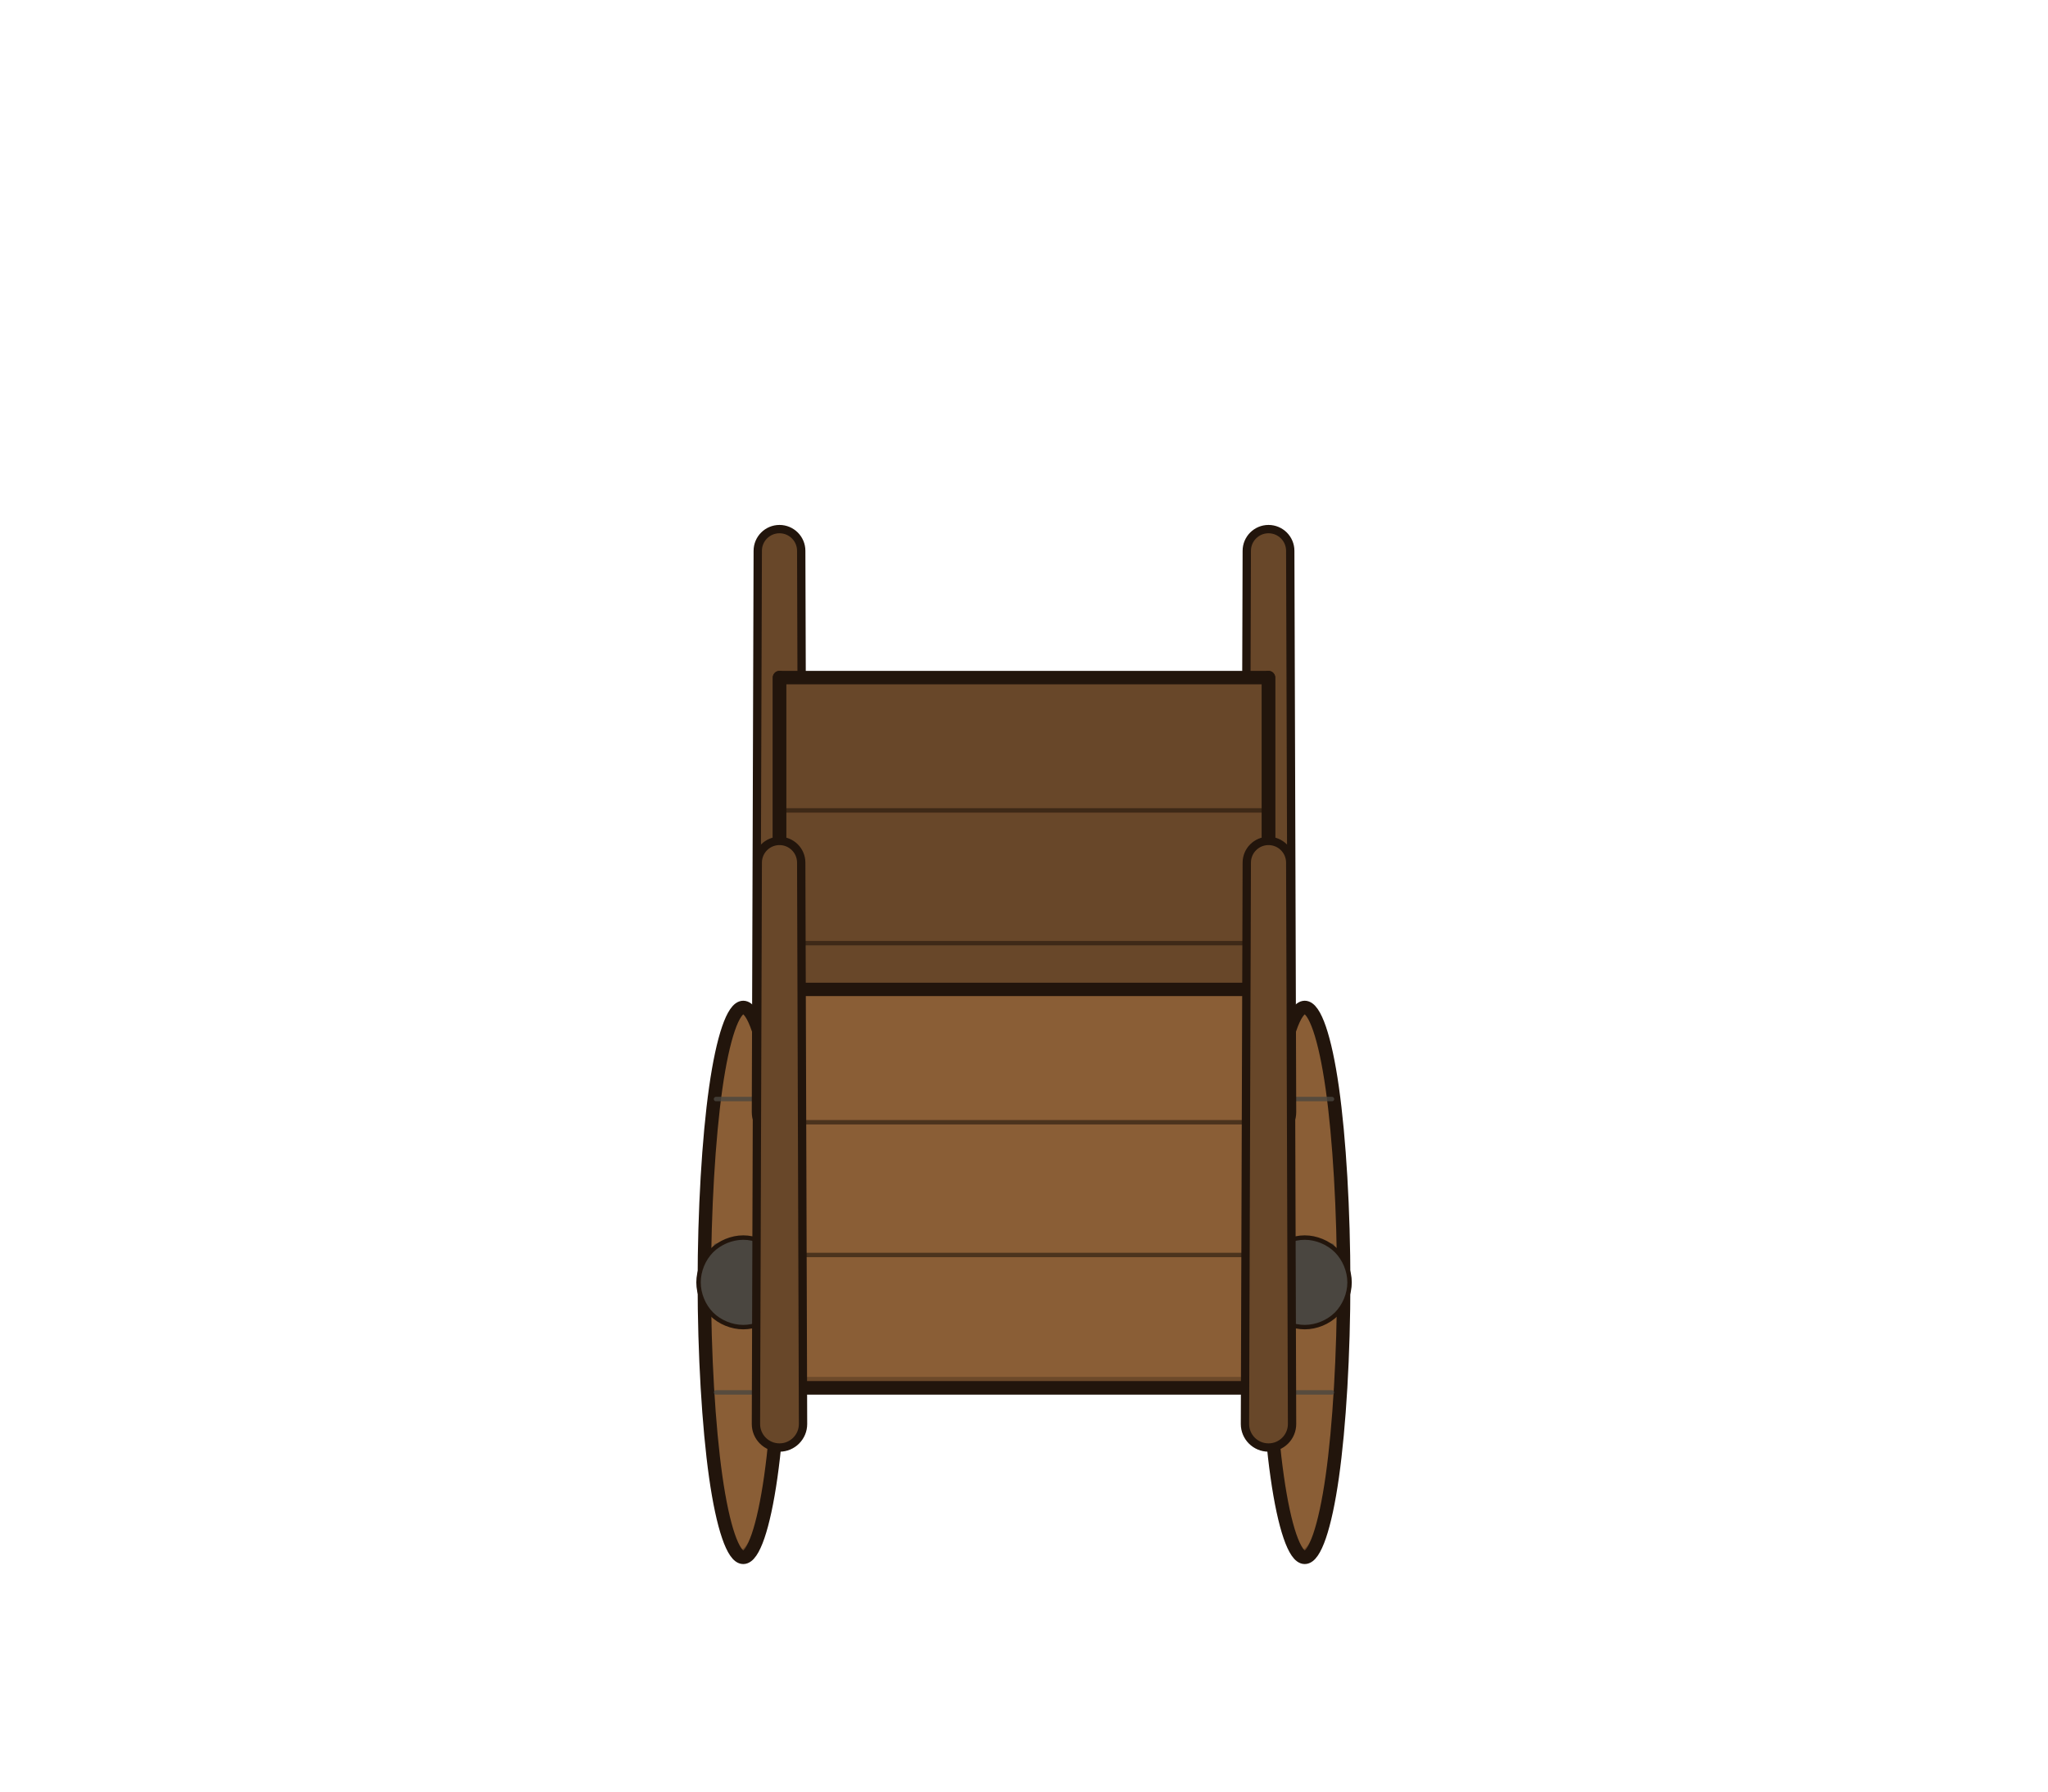
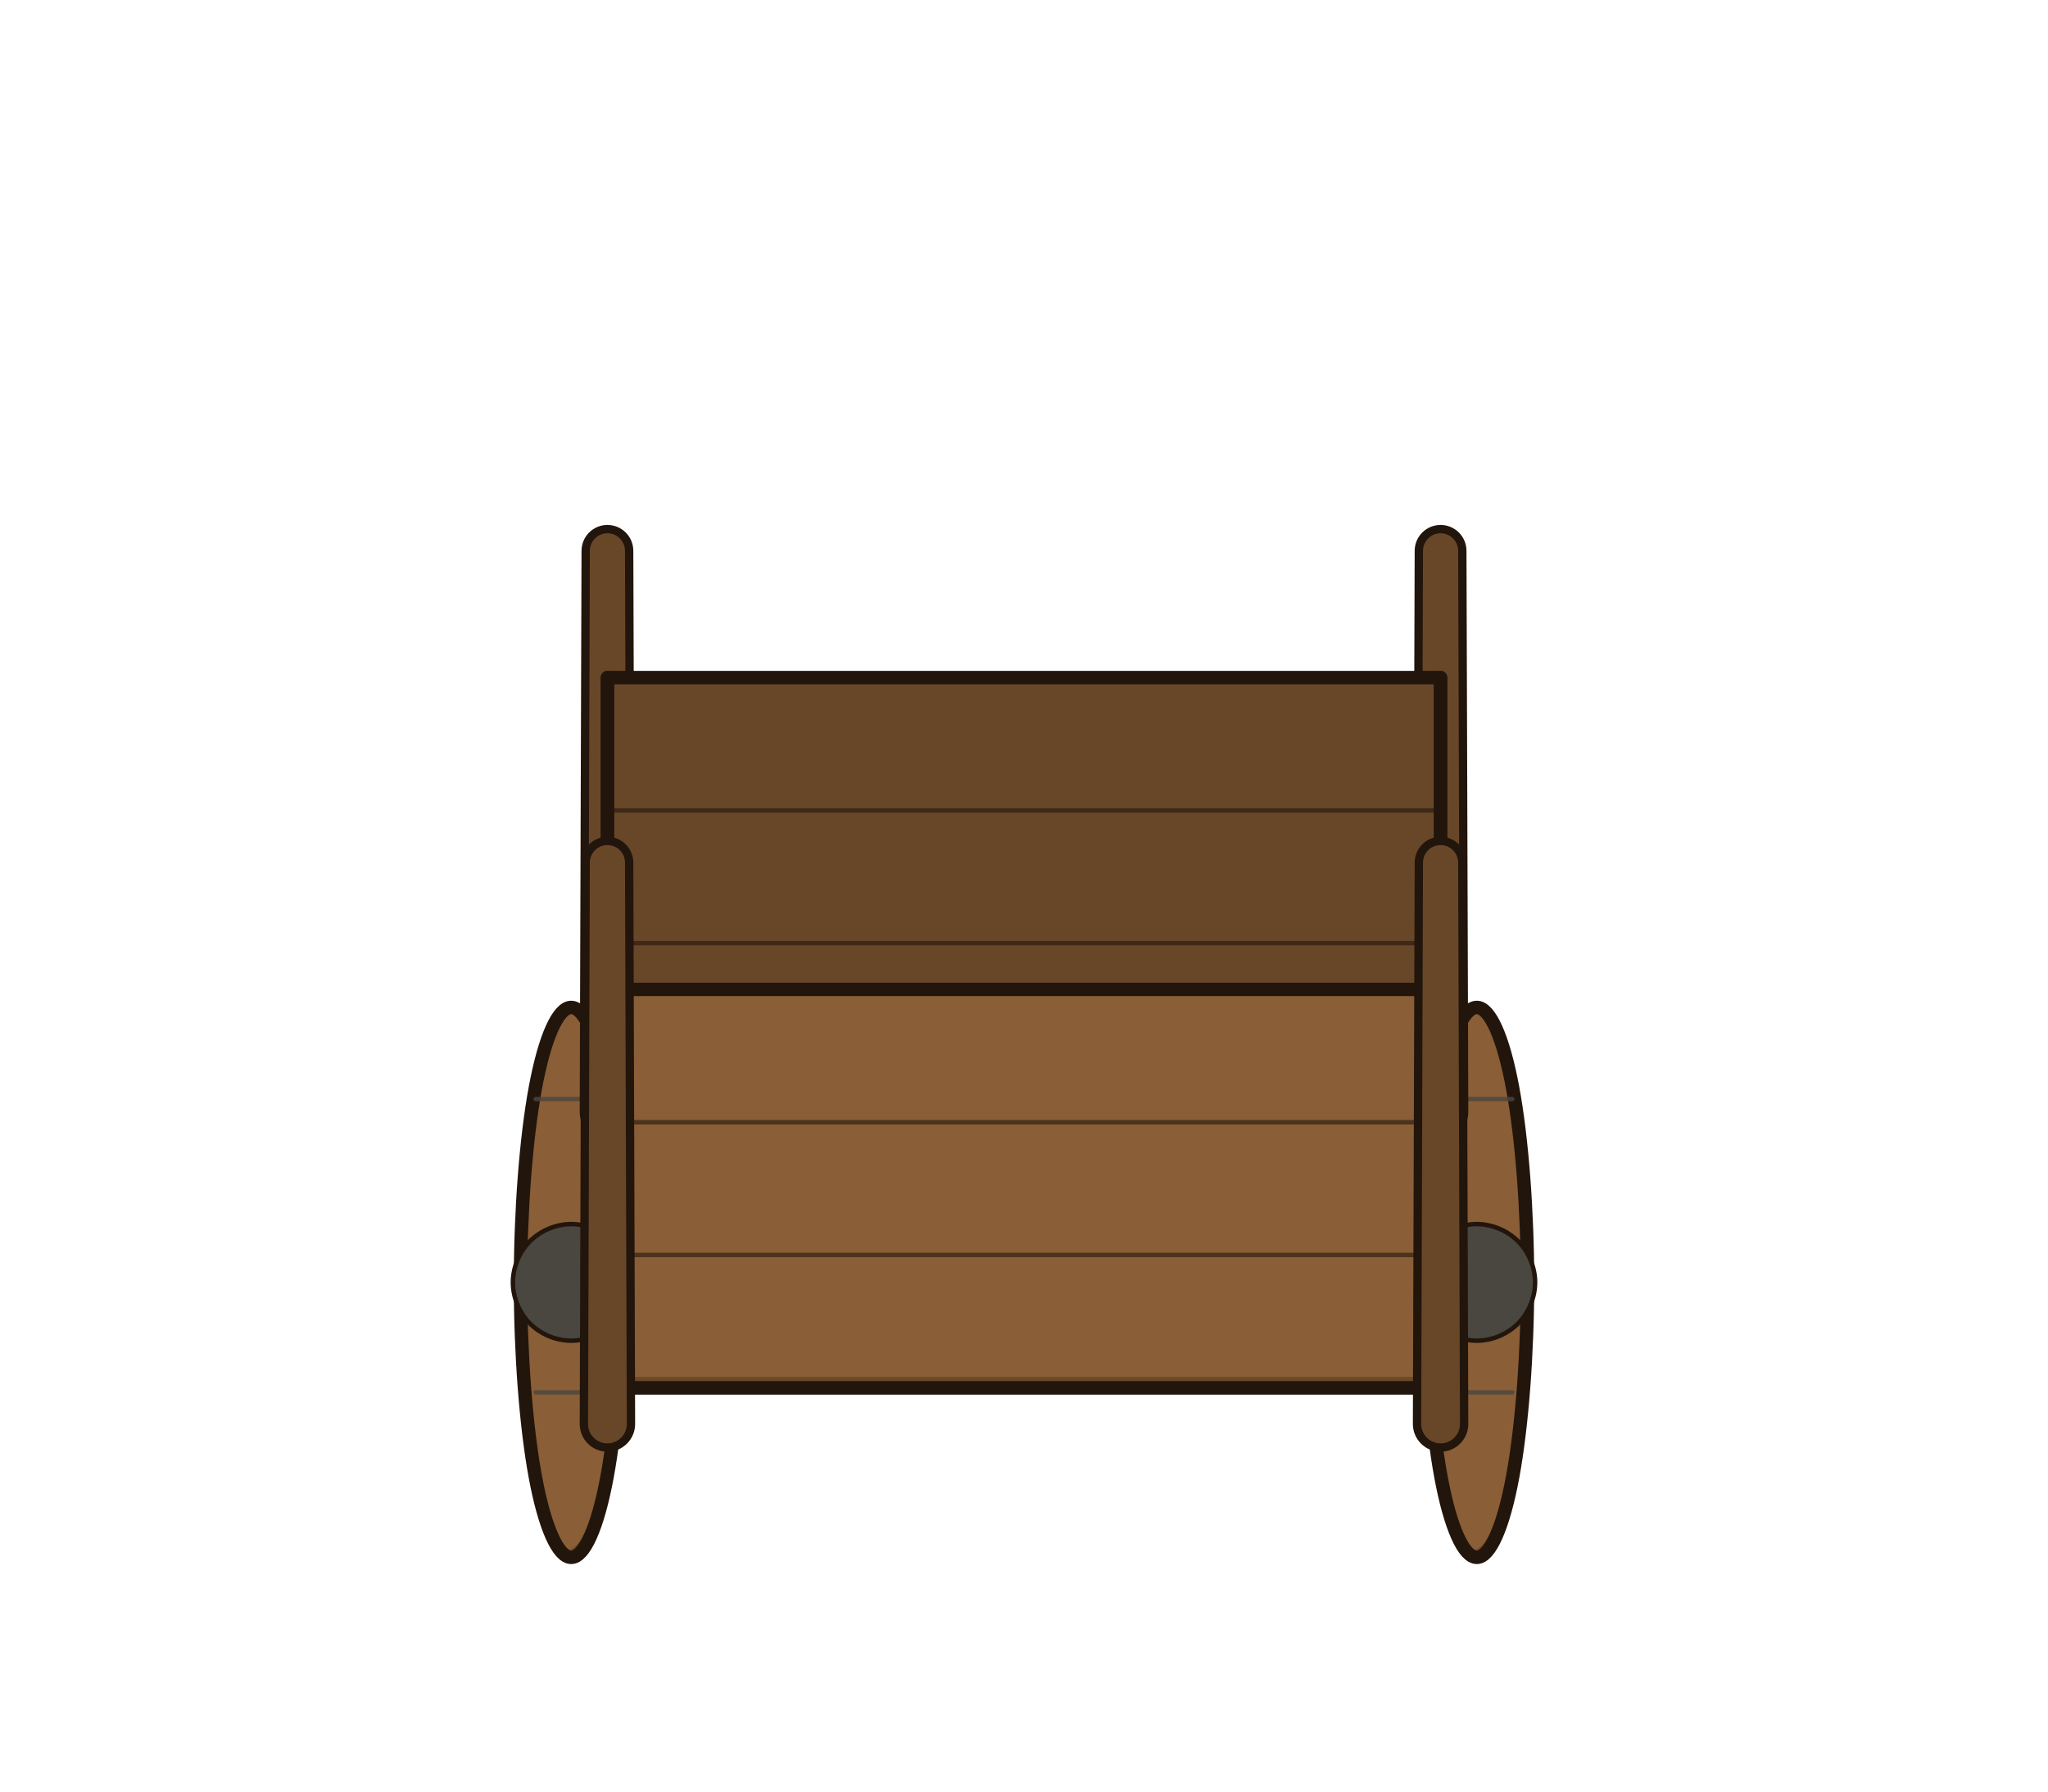
<svg xmlns="http://www.w3.org/2000/svg" width="320" height="280" viewBox="0 0 320 280">
  <defs>
    <clipPath id="cart-travel-n-2-c-0">
-       <path d="M 35.3 45.64 C 35.3 53.51 34.83 61.55 34.04 67.11 C 33.25 72.68 32.11 76.01 31 76.01 C 29.89 76.01 28.75 72.68 27.96 67.11 C 27.17 61.55 26.7 53.51 26.7 45.64 C 26.7 37.77 27.17 29.73 27.96 24.17 C 28.75 18.6 29.89 15.27 31 15.27 C 32.11 15.27 33.25 18.6 34.04 24.17 C 34.83 29.73 35.3 37.77 35.3 45.64 Z" />
+       <path d="M 55.6 45.64 C 55.6 53.51 54.99 61.55 53.96 67.11 C 52.93 72.68 51.45 76.01 50 76.01 C 48.55 76.01 47.07 72.68 46.04 67.11 C 45.01 61.55 44.4 53.51 44.4 45.64 C 44.4 37.77 45.01 29.73 46.04 24.17 C 47.07 18.6 48.55 15.27 50 15.27 C 51.45 15.27 52.93 18.6 53.96 24.17 C 54.99 29.73 55.6 37.77 55.6 45.64 Z" />
    </clipPath>
    <clipPath id="cart-travel-n-2-c-1">
-       <path d="M -26.7 45.64 C -26.7 53.51 -27.17 61.55 -27.96 67.11 C -28.75 72.68 -29.89 76.01 -31 76.01 C -32.11 76.01 -33.25 72.68 -34.04 67.11 C -34.83 61.55 -35.3 53.51 -35.3 45.64 C -35.3 37.77 -34.83 29.73 -34.04 24.17 C -33.25 18.6 -32.11 15.27 -31 15.27 C -29.89 15.27 -28.75 18.6 -27.96 24.17 C -27.17 29.73 -26.7 37.77 -26.7 45.64 Z" />
+       <path d="M -44.4 45.64 C -44.4 53.51 -45.01 61.55 -46.04 67.11 C -47.07 72.68 -48.55 76.01 -50 76.01 C -51.45 76.01 -52.93 72.68 -53.96 67.11 C -54.99 61.55 -55.6 53.51 -55.6 45.64 C -55.6 37.77 -54.99 29.73 -53.96 24.17 C -52.93 18.6 -51.45 15.27 -50 15.27 C -48.55 15.27 -47.07 18.6 -46.04 24.17 C -45.01 29.73 -44.4 37.77 -44.4 45.64 Z" />
    </clipPath>
    <clipPath id="cart-travel-n-2-c-2">
-       <path d="M 27 68.44 L -27 68.44 L -27 112.44 L 27 112.44 Z" />
+       <path d="M 46 68.44 L -46 68.44 L -46 112.44 L 46 112.44 Z" />
    </clipPath>
    <clipPath id="cart-travel-n-2-c-3">
-       <path d="M 27 34 L 27 68.44 L -27 68.44 L -27 34 Z" />
+       <path d="M 46 34 L 46 68.44 L -46 68.44 L -46 34 Z" />
    </clipPath>
    <clipPath id="cart-travel-n-2-c-4">
-       <path d="M 27 34 L 27 68.44 L 27 112.44 L 27 78 Z" />
+       <path d="M 46 34 L 46 68.44 L 46 112.44 L 46 78 Z" />
    </clipPath>
    <clipPath id="cart-travel-n-2-c-5">
-       <path d="M -27 34 L -27 68.44 L -27 112.44 L -27 78 Z" />
+       <path d="M -46 34 L -46 68.44 L -46 112.44 L -46 78 Z" />
    </clipPath>
    <clipPath id="cart-travel-n-2-c-6">
-       <path d="M 27 34 L -27 34 L -27 78 L 27 78 Z" />
+       <path d="M 46 34 L -46 34 L -46 78 L 46 78 Z" />
    </clipPath>
  </defs>
  <g filter="url(#grain)" stroke-linejoin="round" stroke-linecap="round">
    <g transform="scale(0.5)">
      <g transform="translate(320 530) scale(2.83 -2.83)">
        <path d="M -2.4 86.01 L -1.9 87.84 A 1.9 1.9 0 0 0 1.9 87.84 L 2.4 86.01 A 2.4 2.4 0 0 0 -2.4 86.01 Z" fill="#6a4426" />
        <path d="M -2.4 86.01 L -1.9 87.84 A 1.9 1.9 0 0 0 1.9 87.84 L 2.4 86.01 A 2.4 2.4 0 0 0 -2.4 86.01 Z" fill="none" stroke="#22150c" stroke-width="0.99" stroke-linejoin="round" />
        <path d="M -2.6 70.44 L -2.4 86.01 A 2.4 2.4 0 0 0 2.4 86.01 L 2.6 70.44 A 2.6 2.6 0 0 0 -2.6 70.44 Z" fill="#6a4426" />
        <path d="M -2.6 70.44 L -2.4 86.01 A 2.4 2.4 0 0 0 2.4 86.01 L 2.6 70.44 A 2.6 2.6 0 0 0 -2.6 70.44 Z" fill="none" stroke="#22150c" stroke-width="0.99" stroke-linejoin="round" />
        <path d="M 3 87.84 C 3 88.62 2.67 89.41 2.12 89.96 C 1.57 90.51 0.78 90.84 0 90.84 C -0.78 90.84 -1.57 90.51 -2.12 89.96 C -2.67 89.41 -3 88.62 -3 87.84 C -3 87.06 -2.67 86.27 -2.12 85.72 C -1.57 85.17 -0.78 84.84 0 84.84 C 0.78 84.84 1.57 85.17 2.12 85.72 C 2.67 86.27 3 87.06 3 87.84 Z" fill="none" stroke="#4a4640" stroke-width="0.78" stroke-linecap="round" stroke-linejoin="round" />
        <g clip-path="url(#cart-travel-n-2-c-0)">
-           <path d="M 35.3 45.64 C 35.3 53.51 34.83 61.55 34.04 67.11 C 33.25 72.68 32.11 76.01 31 76.01 C 29.89 76.01 28.75 72.68 27.96 67.11 C 27.17 61.55 26.7 53.51 26.7 45.64 C 26.7 37.77 27.17 29.73 27.96 24.17 C 28.75 18.6 29.89 15.27 31 15.27 C 32.11 15.27 33.25 18.6 34.04 24.17 C 34.83 29.73 35.3 37.77 35.3 45.64 Z" fill="#6c492a" />
-           <path d="M 35.3 45.64 C 35.3 53.51 34.83 61.55 34.04 67.11 C 33.25 72.68 32.11 76.01 31 76.01 C 29.89 76.01 28.75 72.68 27.96 67.11 C 27.17 61.55 26.7 53.51 26.7 45.64 C 26.7 37.77 27.17 29.73 27.96 24.17 C 28.75 18.6 29.89 15.27 31 15.27 C 32.11 15.27 33.25 18.6 34.04 24.17 C 34.83 29.73 35.3 37.77 35.3 45.64 Z" fill="#8a5e36" transform="translate(-0.44 0.8)" />
+           <path d="M 55.6 45.64 C 55.6 53.51 54.99 61.55 53.96 67.11 C 52.93 72.68 51.45 76.01 50 76.01 C 48.55 76.01 47.07 72.68 46.04 67.11 C 45.01 61.55 44.4 53.51 44.4 45.64 C 44.4 37.77 45.01 29.73 46.04 24.17 C 47.07 18.6 48.55 15.27 50 15.27 C 51.45 15.27 52.93 18.6 53.96 24.17 C 54.99 29.73 55.6 37.77 55.6 45.64 Z" fill="#6c492a" />
+           <path d="M 55.6 45.64 C 55.6 53.51 54.99 61.55 53.96 67.11 C 52.93 72.68 51.45 76.01 50 76.01 C 48.55 76.01 47.07 72.68 46.04 67.11 C 45.01 61.55 44.4 53.51 44.4 45.64 C 44.4 37.77 45.01 29.73 46.04 24.17 C 47.07 18.6 48.55 15.27 50 15.27 C 51.45 15.27 52.93 18.6 53.96 24.17 C 54.99 29.73 55.6 37.77 55.6 45.64 Z" fill="#8a5e36" transform="translate(-0.44 0.8)" />
        </g>
-         <path d="M 35.3 45.64 C 35.3 53.51 34.83 61.55 34.04 67.11 C 33.25 72.68 32.11 76.01 31 76.01 C 29.89 76.01 28.75 72.68 27.96 67.11 C 27.17 61.55 26.7 53.51 26.7 45.64 C 26.7 37.77 27.17 29.73 27.96 24.17 C 28.75 18.6 29.89 15.27 31 15.27 C 32.11 15.27 33.25 18.6 34.04 24.17 C 34.83 29.73 35.3 37.77 35.3 45.64 Z" fill="none" stroke="#22150c" stroke-width="1.48" stroke-linejoin="round" />
-         <path d="M 27.99 33.49 L 34.01 33.49" fill="none" stroke="#4a4640" stroke-width="0.49" stroke-linecap="round" stroke-linejoin="round" opacity="0.8" />
-         <path d="M 27.99 49.69 L 34.01 49.69" fill="none" stroke="#4a4640" stroke-width="0.49" stroke-linecap="round" stroke-linejoin="round" opacity="0.8" />
-         <path d="M 27.99 65.89 L 34.01 65.89" fill="none" stroke="#4a4640" stroke-width="0.49" stroke-linecap="round" stroke-linejoin="round" opacity="0.8" />
-         <path d="M 35.95 45.64 C 35.95 46.92 35.4 48.23 34.5 49.14 C 33.59 50.04 32.28 50.59 31 50.59 C 29.72 50.59 28.41 50.04 27.5 49.14 C 26.6 48.23 26.06 46.92 26.06 45.64 C 26.06 44.36 26.6 43.05 27.5 42.14 C 28.41 41.24 29.72 40.7 31 40.7 C 32.28 40.7 33.59 41.24 34.5 42.14 C 35.4 43.05 35.95 44.36 35.95 45.64 Z" fill="#4a4640" />
-         <path d="M 35.95 45.64 C 35.95 46.92 35.4 48.23 34.5 49.14 C 33.59 50.04 32.28 50.59 31 50.59 C 29.72 50.59 28.41 50.04 27.5 49.14 C 26.6 48.23 26.06 46.92 26.06 45.64 C 26.06 44.36 26.6 43.05 27.5 42.14 C 28.41 41.24 29.72 40.7 31 40.7 C 32.28 40.7 33.59 41.24 34.5 42.14 C 35.4 43.05 35.95 44.36 35.95 45.64 Z" fill="none" stroke="#22150c" stroke-width="0.49" stroke-linejoin="round" />
+         <path d="M 55.6 45.64 C 55.6 53.51 54.99 61.55 53.96 67.11 C 52.93 72.68 51.45 76.01 50 76.01 C 48.55 76.01 47.07 72.68 46.04 67.11 C 45.01 61.55 44.4 53.51 44.4 45.64 C 44.4 37.77 45.01 29.73 46.04 24.17 C 47.07 18.6 48.55 15.27 50 15.27 C 51.45 15.27 52.93 18.6 53.96 24.17 C 54.99 29.73 55.6 37.77 55.6 45.64 Z" fill="none" stroke="#22150c" stroke-width="1.48" stroke-linejoin="round" />
+         <path d="M 46.08 33.49 L 53.92 33.49" fill="none" stroke="#4a4640" stroke-width="0.49" stroke-linecap="round" stroke-linejoin="round" opacity="0.8" />
+         <path d="M 46.08 49.69 L 53.92 49.69" fill="none" stroke="#4a4640" stroke-width="0.49" stroke-linecap="round" stroke-linejoin="round" opacity="0.8" />
+         <path d="M 46.08 65.89 L 53.92 65.89" fill="none" stroke="#4a4640" stroke-width="0.49" stroke-linecap="round" stroke-linejoin="round" opacity="0.8" />
+         <path d="M 56.44 45.64 C 56.44 47.31 55.73 49.01 54.55 50.19 C 53.37 51.37 51.67 52.08 50 52.08 C 48.33 52.08 46.63 51.37 45.45 50.19 C 44.27 49.01 43.56 47.31 43.56 45.64 C 43.56 43.97 44.27 42.27 45.45 41.09 C 46.63 39.91 48.33 39.2 50 39.2 C 51.67 39.2 53.37 39.91 54.55 41.09 C 55.73 42.27 56.44 43.97 56.44 45.64 Z" fill="#4a4640" />
+         <path d="M 56.44 45.64 C 56.44 47.31 55.73 49.01 54.55 50.19 C 53.37 51.37 51.67 52.08 50 52.08 C 48.33 52.08 46.63 51.37 45.45 50.19 C 44.27 49.01 43.56 47.31 43.56 45.64 C 43.56 43.97 44.27 42.27 45.45 41.09 C 46.63 39.91 48.33 39.2 50 39.2 C 51.67 39.2 53.37 39.91 54.55 41.09 C 55.73 42.27 56.44 43.97 56.44 45.64 Z" fill="none" stroke="#22150c" stroke-width="0.49" stroke-linejoin="round" />
        <g clip-path="url(#cart-travel-n-2-c-1)">
-           <path d="M -26.7 45.64 C -26.7 53.51 -27.17 61.55 -27.96 67.11 C -28.75 72.68 -29.89 76.01 -31 76.01 C -32.11 76.01 -33.25 72.68 -34.04 67.11 C -34.83 61.55 -35.3 53.51 -35.3 45.64 C -35.3 37.77 -34.83 29.73 -34.04 24.17 C -33.25 18.6 -32.11 15.27 -31 15.27 C -29.89 15.27 -28.75 18.6 -27.96 24.17 C -27.17 29.73 -26.7 37.77 -26.7 45.64 Z" fill="#6c492a" />
-           <path d="M -26.7 45.64 C -26.7 53.51 -27.17 61.55 -27.96 67.11 C -28.75 72.68 -29.89 76.01 -31 76.01 C -32.11 76.01 -33.25 72.68 -34.04 67.11 C -34.83 61.55 -35.3 53.51 -35.3 45.64 C -35.3 37.77 -34.83 29.73 -34.04 24.17 C -33.25 18.6 -32.11 15.27 -31 15.27 C -29.89 15.27 -28.75 18.6 -27.96 24.17 C -27.17 29.73 -26.7 37.77 -26.7 45.64 Z" fill="#8a5e36" transform="translate(-0.44 0.8)" />
+           <path d="M -44.4 45.64 C -44.4 53.51 -45.01 61.55 -46.04 67.11 C -47.07 72.68 -48.55 76.01 -50 76.01 C -51.45 76.01 -52.93 72.68 -53.96 67.11 C -54.99 61.55 -55.6 53.51 -55.6 45.64 C -55.6 37.77 -54.99 29.73 -53.96 24.17 C -52.93 18.6 -51.45 15.27 -50 15.27 C -48.55 15.27 -47.07 18.6 -46.04 24.17 C -45.01 29.73 -44.4 37.77 -44.4 45.64 Z" fill="#6c492a" />
+           <path d="M -44.4 45.64 C -44.4 53.51 -45.01 61.55 -46.04 67.11 C -47.07 72.68 -48.55 76.01 -50 76.01 C -51.45 76.01 -52.93 72.68 -53.96 67.11 C -54.99 61.55 -55.6 53.51 -55.6 45.64 C -55.6 37.77 -54.99 29.73 -53.96 24.17 C -52.93 18.6 -51.45 15.27 -50 15.27 C -48.55 15.27 -47.07 18.6 -46.04 24.17 C -45.01 29.73 -44.4 37.77 -44.4 45.64 Z" fill="#8a5e36" transform="translate(-0.44 0.8)" />
        </g>
-         <path d="M -26.7 45.64 C -26.7 53.51 -27.17 61.55 -27.96 67.11 C -28.75 72.68 -29.89 76.01 -31 76.01 C -32.11 76.01 -33.25 72.68 -34.04 67.11 C -34.83 61.55 -35.3 53.51 -35.3 45.64 C -35.3 37.77 -34.83 29.73 -34.04 24.17 C -33.25 18.6 -32.11 15.27 -31 15.27 C -29.89 15.27 -28.75 18.6 -27.96 24.17 C -27.17 29.73 -26.7 37.77 -26.7 45.64 Z" fill="none" stroke="#22150c" stroke-width="1.48" stroke-linejoin="round" />
-         <path d="M -34.01 33.49 L -27.99 33.49" fill="none" stroke="#4a4640" stroke-width="0.49" stroke-linecap="round" stroke-linejoin="round" opacity="0.8" />
-         <path d="M -34.01 49.69 L -27.99 49.69" fill="none" stroke="#4a4640" stroke-width="0.49" stroke-linecap="round" stroke-linejoin="round" opacity="0.8" />
-         <path d="M -34.01 65.89 L -27.99 65.89" fill="none" stroke="#4a4640" stroke-width="0.49" stroke-linecap="round" stroke-linejoin="round" opacity="0.8" />
-         <path d="M -26.05 45.64 C -26.05 46.92 -26.6 48.23 -27.5 49.14 C -28.41 50.04 -29.72 50.59 -31 50.59 C -32.28 50.59 -33.59 50.04 -34.5 49.14 C -35.4 48.23 -35.94 46.92 -35.94 45.64 C -35.94 44.36 -35.4 43.05 -34.5 42.14 C -33.59 41.24 -32.28 40.7 -31 40.7 C -29.72 40.7 -28.41 41.24 -27.5 42.14 C -26.6 43.05 -26.05 44.36 -26.05 45.64 Z" fill="#4a4640" />
-         <path d="M -26.05 45.64 C -26.05 46.92 -26.6 48.23 -27.5 49.14 C -28.41 50.04 -29.72 50.59 -31 50.59 C -32.28 50.59 -33.59 50.04 -34.5 49.14 C -35.4 48.23 -35.94 46.92 -35.94 45.64 C -35.94 44.36 -35.4 43.05 -34.5 42.14 C -33.59 41.24 -32.28 40.7 -31 40.7 C -29.72 40.7 -28.41 41.24 -27.5 42.14 C -26.6 43.05 -26.05 44.36 -26.05 45.64 Z" fill="none" stroke="#22150c" stroke-width="0.49" stroke-linejoin="round" />
-         <path d="M 24.4 64.44 L 24.6 126.44 A 2.4 2.4 0 0 0 29.4 126.44 L 29.6 64.44 A 2.6 2.6 0 0 0 24.4 64.44 Z" fill="#684729" />
-         <path d="M 24.4 64.44 L 24.6 126.44 A 2.4 2.4 0 0 0 29.4 126.44 L 29.6 64.44 A 2.6 2.6 0 0 0 24.4 64.44 Z" fill="none" stroke="#22150c" stroke-width="0.92" stroke-linejoin="round" />
-         <path d="M -29.6 64.44 L -29.4 126.44 A 2.4 2.4 0 0 0 -24.6 126.44 L -24.4 64.44 A 2.6 2.6 0 0 0 -29.6 64.44 Z" fill="#684729" />
-         <path d="M -29.6 64.44 L -29.4 126.44 A 2.4 2.4 0 0 0 -24.6 126.44 L -24.4 64.44 A 2.6 2.6 0 0 0 -29.6 64.44 Z" fill="none" stroke="#22150c" stroke-width="0.92" stroke-linejoin="round" />
+         <path d="M -44.4 45.64 C -44.4 53.51 -45.01 61.55 -46.04 67.11 C -47.07 72.68 -48.55 76.01 -50 76.01 C -51.45 76.01 -52.93 72.68 -53.96 67.11 C -54.99 61.55 -55.6 53.51 -55.6 45.64 C -55.6 37.77 -54.99 29.73 -53.96 24.17 C -52.93 18.6 -51.45 15.27 -50 15.27 C -48.55 15.27 -47.07 18.6 -46.04 24.17 C -45.01 29.73 -44.4 37.77 -44.4 45.64 Z" fill="none" stroke="#22150c" stroke-width="1.48" stroke-linejoin="round" />
+         <path d="M -53.92 33.49 L -46.08 33.49" fill="none" stroke="#4a4640" stroke-width="0.49" stroke-linecap="round" stroke-linejoin="round" opacity="0.8" />
+         <path d="M -53.92 49.69 L -46.08 49.69" fill="none" stroke="#4a4640" stroke-width="0.49" stroke-linecap="round" stroke-linejoin="round" opacity="0.8" />
+         <path d="M -53.92 65.89 L -46.08 65.89" fill="none" stroke="#4a4640" stroke-width="0.49" stroke-linecap="round" stroke-linejoin="round" opacity="0.8" />
+         <path d="M -43.56 45.64 C -43.56 47.31 -44.27 49.01 -45.45 50.19 C -46.63 51.37 -48.33 52.08 -50 52.08 C -51.67 52.08 -53.37 51.37 -54.55 50.19 C -55.73 49.01 -56.44 47.31 -56.44 45.64 C -56.44 43.97 -55.73 42.27 -54.55 41.09 C -53.37 39.91 -51.67 39.2 -50 39.2 C -48.33 39.2 -46.63 39.91 -45.45 41.09 C -44.27 42.27 -43.56 43.97 -43.56 45.64 Z" fill="#4a4640" />
+         <path d="M -43.56 45.64 C -43.56 47.31 -44.27 49.01 -45.45 50.19 C -46.63 51.37 -48.33 52.08 -50 52.08 C -51.67 52.08 -53.37 51.37 -54.55 50.19 C -55.73 49.01 -56.44 47.31 -56.44 45.64 C -56.44 43.97 -55.73 42.27 -54.55 41.09 C -53.37 39.91 -51.67 39.2 -50 39.2 C -48.33 39.2 -46.63 39.91 -45.45 41.09 C -44.27 42.27 -43.56 43.97 -43.56 45.64 Z" fill="none" stroke="#22150c" stroke-width="0.49" stroke-linejoin="round" />
+         <path d="M 43.4 64.44 L 43.6 126.44 A 2.4 2.4 0 0 0 48.4 126.44 L 48.6 64.44 A 2.6 2.6 0 0 0 43.4 64.44 Z" fill="#684729" />
+         <path d="M 43.4 64.44 L 43.6 126.44 A 2.4 2.4 0 0 0 48.4 126.44 L 48.6 64.44 A 2.6 2.6 0 0 0 43.4 64.44 Z" fill="none" stroke="#22150c" stroke-width="0.92" stroke-linejoin="round" />
+         <path d="M -48.6 64.44 L -48.4 126.44 A 2.4 2.4 0 0 0 -43.6 126.44 L -43.4 64.44 A 2.6 2.6 0 0 0 -48.6 64.44 Z" fill="#684729" />
+         <path d="M -48.6 64.44 L -48.4 126.44 A 2.4 2.4 0 0 0 -43.6 126.44 L -43.4 64.44 A 2.6 2.6 0 0 0 -48.6 64.44 Z" fill="none" stroke="#22150c" stroke-width="0.92" stroke-linejoin="round" />
        <g clip-path="url(#cart-travel-n-2-c-2)">
-           <path d="M 27 68.44 L -27 68.44 L -27 112.44 L 27 112.44 Z" fill="#513720" />
-           <path d="M 27 68.44 L -27 68.44 L -27 112.44 L 27 112.44 Z" fill="#684729" transform="translate(-0.66 1.2)" />
+           <path d="M 46 68.44 L -46 68.44 L -46 112.44 L 46 112.44 Z" fill="#513720" />
+           <path d="M 46 68.44 L -46 68.44 L -46 112.44 L 46 112.44 Z" fill="#684729" transform="translate(-0.66 1.2)" />
        </g>
-         <path d="M 27 68.44 L -27 68.44 L -27 112.44 L 27 112.44 Z" fill="none" stroke="#22150c" stroke-width="1.48" stroke-linejoin="round" />
-         <path d="M 27 83.11 L -27 83.11" fill="none" stroke="#22150c" stroke-width="0.49" stroke-linecap="round" stroke-linejoin="round" opacity="0.6" />
-         <path d="M 27 97.77 L -27 97.77" fill="none" stroke="#22150c" stroke-width="0.49" stroke-linecap="round" stroke-linejoin="round" opacity="0.6" />
+         <path d="M 46 68.44 L -46 68.44 L -46 112.44 L 46 112.44 Z" fill="none" stroke="#22150c" stroke-width="1.48" stroke-linejoin="round" />
+         <path d="M 46 83.11 L -46 83.11" fill="none" stroke="#22150c" stroke-width="0.49" stroke-linecap="round" stroke-linejoin="round" opacity="0.6" />
+         <path d="M 46 97.77 L -46 97.77" fill="none" stroke="#22150c" stroke-width="0.49" stroke-linecap="round" stroke-linejoin="round" opacity="0.6" />
        <g clip-path="url(#cart-travel-n-2-c-3)">
-           <path d="M 27 34 L 27 68.44 L -27 68.44 L -27 34 Z" fill="#5e4125" />
-           <path d="M 27 34 L 27 68.44 L -27 68.44 L -27 34 Z" fill="#795330" transform="translate(-0.33 0.6)" />
+           <path d="M 46 34 L 46 68.44 L -46 68.44 L -46 34 Z" fill="#5e4125" />
+           <path d="M 46 34 L 46 68.44 L -46 68.44 L -46 34 Z" fill="#795330" transform="translate(-0.33 0.6)" />
        </g>
-         <path d="M 27 34 L 27 68.44 L -27 68.44 L -27 34 Z" fill="none" stroke="#22150c" stroke-width="1.48" stroke-linejoin="round" />
+         <path d="M 46 34 L 46 68.44 L -46 68.44 L -46 34 Z" fill="none" stroke="#22150c" stroke-width="1.48" stroke-linejoin="round" />
        <g clip-path="url(#cart-travel-n-2-c-4)">
-           <path d="M 27 34 L 27 68.44 L 27 112.44 L 27 78 Z" fill="#513720" />
-           <path d="M 27 34 L 27 68.44 L 27 112.44 L 27 78 Z" fill="#684729" transform="translate(-0.66 1.2)" />
+           <path d="M 46 34 L 46 68.44 L 46 112.44 L 46 78 Z" fill="#513720" />
+           <path d="M 46 34 L 46 68.44 L 46 112.44 L 46 78 Z" fill="#684729" transform="translate(-0.66 1.2)" />
        </g>
-         <path d="M 27 34 L 27 68.44 L 27 112.44 L 27 78 Z" fill="none" stroke="#22150c" stroke-width="1.48" stroke-linejoin="round" />
-         <path d="M 27 48.67 L 27 83.11" fill="none" stroke="#22150c" stroke-width="0.49" stroke-linecap="round" stroke-linejoin="round" opacity="0.6" />
-         <path d="M 27 63.33 L 27 97.77" fill="none" stroke="#22150c" stroke-width="0.49" stroke-linecap="round" stroke-linejoin="round" opacity="0.6" />
-         <path d="M 27 56 L 27 90.44" fill="none" stroke="#5a3d23" stroke-width="0.85" stroke-linecap="round" stroke-linejoin="round" opacity="0.9" />
+         <path d="M 46 34 L 46 68.44 L 46 112.44 L 46 78 Z" fill="none" stroke="#22150c" stroke-width="1.48" stroke-linejoin="round" />
+         <path d="M 46 48.67 L 46 83.11" fill="none" stroke="#22150c" stroke-width="0.49" stroke-linecap="round" stroke-linejoin="round" opacity="0.6" />
+         <path d="M 46 63.33 L 46 97.77" fill="none" stroke="#22150c" stroke-width="0.49" stroke-linecap="round" stroke-linejoin="round" opacity="0.6" />
+         <path d="M 46 56 L 46 90.44" fill="none" stroke="#5a3d23" stroke-width="0.85" stroke-linecap="round" stroke-linejoin="round" opacity="0.9" />
        <g clip-path="url(#cart-travel-n-2-c-5)">
-           <path d="M -27 34 L -27 68.44 L -27 112.44 L -27 78 Z" fill="#513720" />
-           <path d="M -27 34 L -27 68.44 L -27 112.44 L -27 78 Z" fill="#684729" transform="translate(-0.66 1.2)" />
+           <path d="M -46 34 L -46 68.44 L -46 112.44 L -46 78 Z" fill="#513720" />
+           <path d="M -46 34 L -46 68.44 L -46 112.44 L -46 78 Z" fill="#684729" transform="translate(-0.66 1.2)" />
        </g>
-         <path d="M -27 34 L -27 68.44 L -27 112.44 L -27 78 Z" fill="none" stroke="#22150c" stroke-width="1.48" stroke-linejoin="round" />
-         <path d="M -27 48.67 L -27 83.11" fill="none" stroke="#22150c" stroke-width="0.49" stroke-linecap="round" stroke-linejoin="round" opacity="0.6" />
-         <path d="M -27 63.33 L -27 97.77" fill="none" stroke="#22150c" stroke-width="0.49" stroke-linecap="round" stroke-linejoin="round" opacity="0.6" />
-         <path d="M -27 56 L -27 90.44" fill="none" stroke="#5a3d23" stroke-width="0.85" stroke-linecap="round" stroke-linejoin="round" opacity="0.9" />
+         <path d="M -46 34 L -46 68.44 L -46 112.44 L -46 78 Z" fill="none" stroke="#22150c" stroke-width="1.48" stroke-linejoin="round" />
+         <path d="M -46 48.67 L -46 83.11" fill="none" stroke="#22150c" stroke-width="0.49" stroke-linecap="round" stroke-linejoin="round" opacity="0.6" />
+         <path d="M -46 63.33 L -46 97.77" fill="none" stroke="#22150c" stroke-width="0.49" stroke-linecap="round" stroke-linejoin="round" opacity="0.6" />
+         <path d="M -46 56 L -46 90.44" fill="none" stroke="#5a3d23" stroke-width="0.85" stroke-linecap="round" stroke-linejoin="round" opacity="0.9" />
        <g clip-path="url(#cart-travel-n-2-c-6)">
-           <path d="M 27 34 L -27 34 L -27 78 L 27 78 Z" fill="#6c492a" />
-           <path d="M 27 34 L -27 34 L -27 78 L 27 78 Z" fill="#8a5e36" transform="translate(-0.66 1.2)" />
+           <path d="M 46 34 L -46 34 L -46 78 L 46 78 Z" fill="#6c492a" />
+           <path d="M 46 34 L -46 34 L -46 78 L 46 78 Z" fill="#8a5e36" transform="translate(-0.66 1.2)" />
        </g>
-         <path d="M 27 34 L -27 34 L -27 78 L 27 78 Z" fill="none" stroke="#22150c" stroke-width="1.48" stroke-linejoin="round" />
-         <path d="M 27 48.67 L -27 48.67" fill="none" stroke="#22150c" stroke-width="0.49" stroke-linecap="round" stroke-linejoin="round" opacity="0.6" />
-         <path d="M 27 63.33 L -27 63.33" fill="none" stroke="#22150c" stroke-width="0.49" stroke-linecap="round" stroke-linejoin="round" opacity="0.6" />
-         <path d="M 24.4 30 L 24.6 92 A 2.4 2.4 0 0 0 29.4 92 L 29.6 30 A 2.6 2.6 0 0 0 24.4 30 Z" fill="#684729" />
-         <path d="M 24.4 30 L 24.6 92 A 2.4 2.4 0 0 0 29.4 92 L 29.6 30 A 2.6 2.6 0 0 0 24.4 30 Z" fill="none" stroke="#22150c" stroke-width="0.92" stroke-linejoin="round" />
-         <path d="M -29.6 30 L -29.4 92 A 2.4 2.4 0 0 0 -24.6 92 L -24.4 30 A 2.6 2.6 0 0 0 -29.6 30 Z" fill="#684729" />
-         <path d="M -29.6 30 L -29.4 92 A 2.4 2.4 0 0 0 -24.6 92 L -24.4 30 A 2.6 2.6 0 0 0 -29.6 30 Z" fill="none" stroke="#22150c" stroke-width="0.92" stroke-linejoin="round" />
+         <path d="M 46 34 L -46 34 L -46 78 L 46 78 Z" fill="none" stroke="#22150c" stroke-width="1.48" stroke-linejoin="round" />
+         <path d="M 46 48.67 L -46 48.67" fill="none" stroke="#22150c" stroke-width="0.49" stroke-linecap="round" stroke-linejoin="round" opacity="0.6" />
+         <path d="M 46 63.33 L -46 63.33" fill="none" stroke="#22150c" stroke-width="0.49" stroke-linecap="round" stroke-linejoin="round" opacity="0.6" />
+         <path d="M 43.4 30 L 43.6 92 A 2.4 2.4 0 0 0 48.4 92 L 48.6 30 A 2.6 2.6 0 0 0 43.4 30 Z" fill="#684729" />
+         <path d="M 43.4 30 L 43.6 92 A 2.4 2.4 0 0 0 48.4 92 L 48.6 30 A 2.6 2.6 0 0 0 43.4 30 Z" fill="none" stroke="#22150c" stroke-width="0.92" stroke-linejoin="round" />
+         <path d="M -48.6 30 L -48.4 92 A 2.4 2.4 0 0 0 -43.6 92 L -43.4 30 A 2.6 2.6 0 0 0 -48.6 30 Z" fill="#684729" />
+         <path d="M -48.6 30 L -48.4 92 A 2.4 2.4 0 0 0 -43.6 92 L -43.4 30 A 2.6 2.6 0 0 0 -48.6 30 Z" fill="none" stroke="#22150c" stroke-width="0.92" stroke-linejoin="round" />
      </g>
    </g>
  </g>
</svg>
